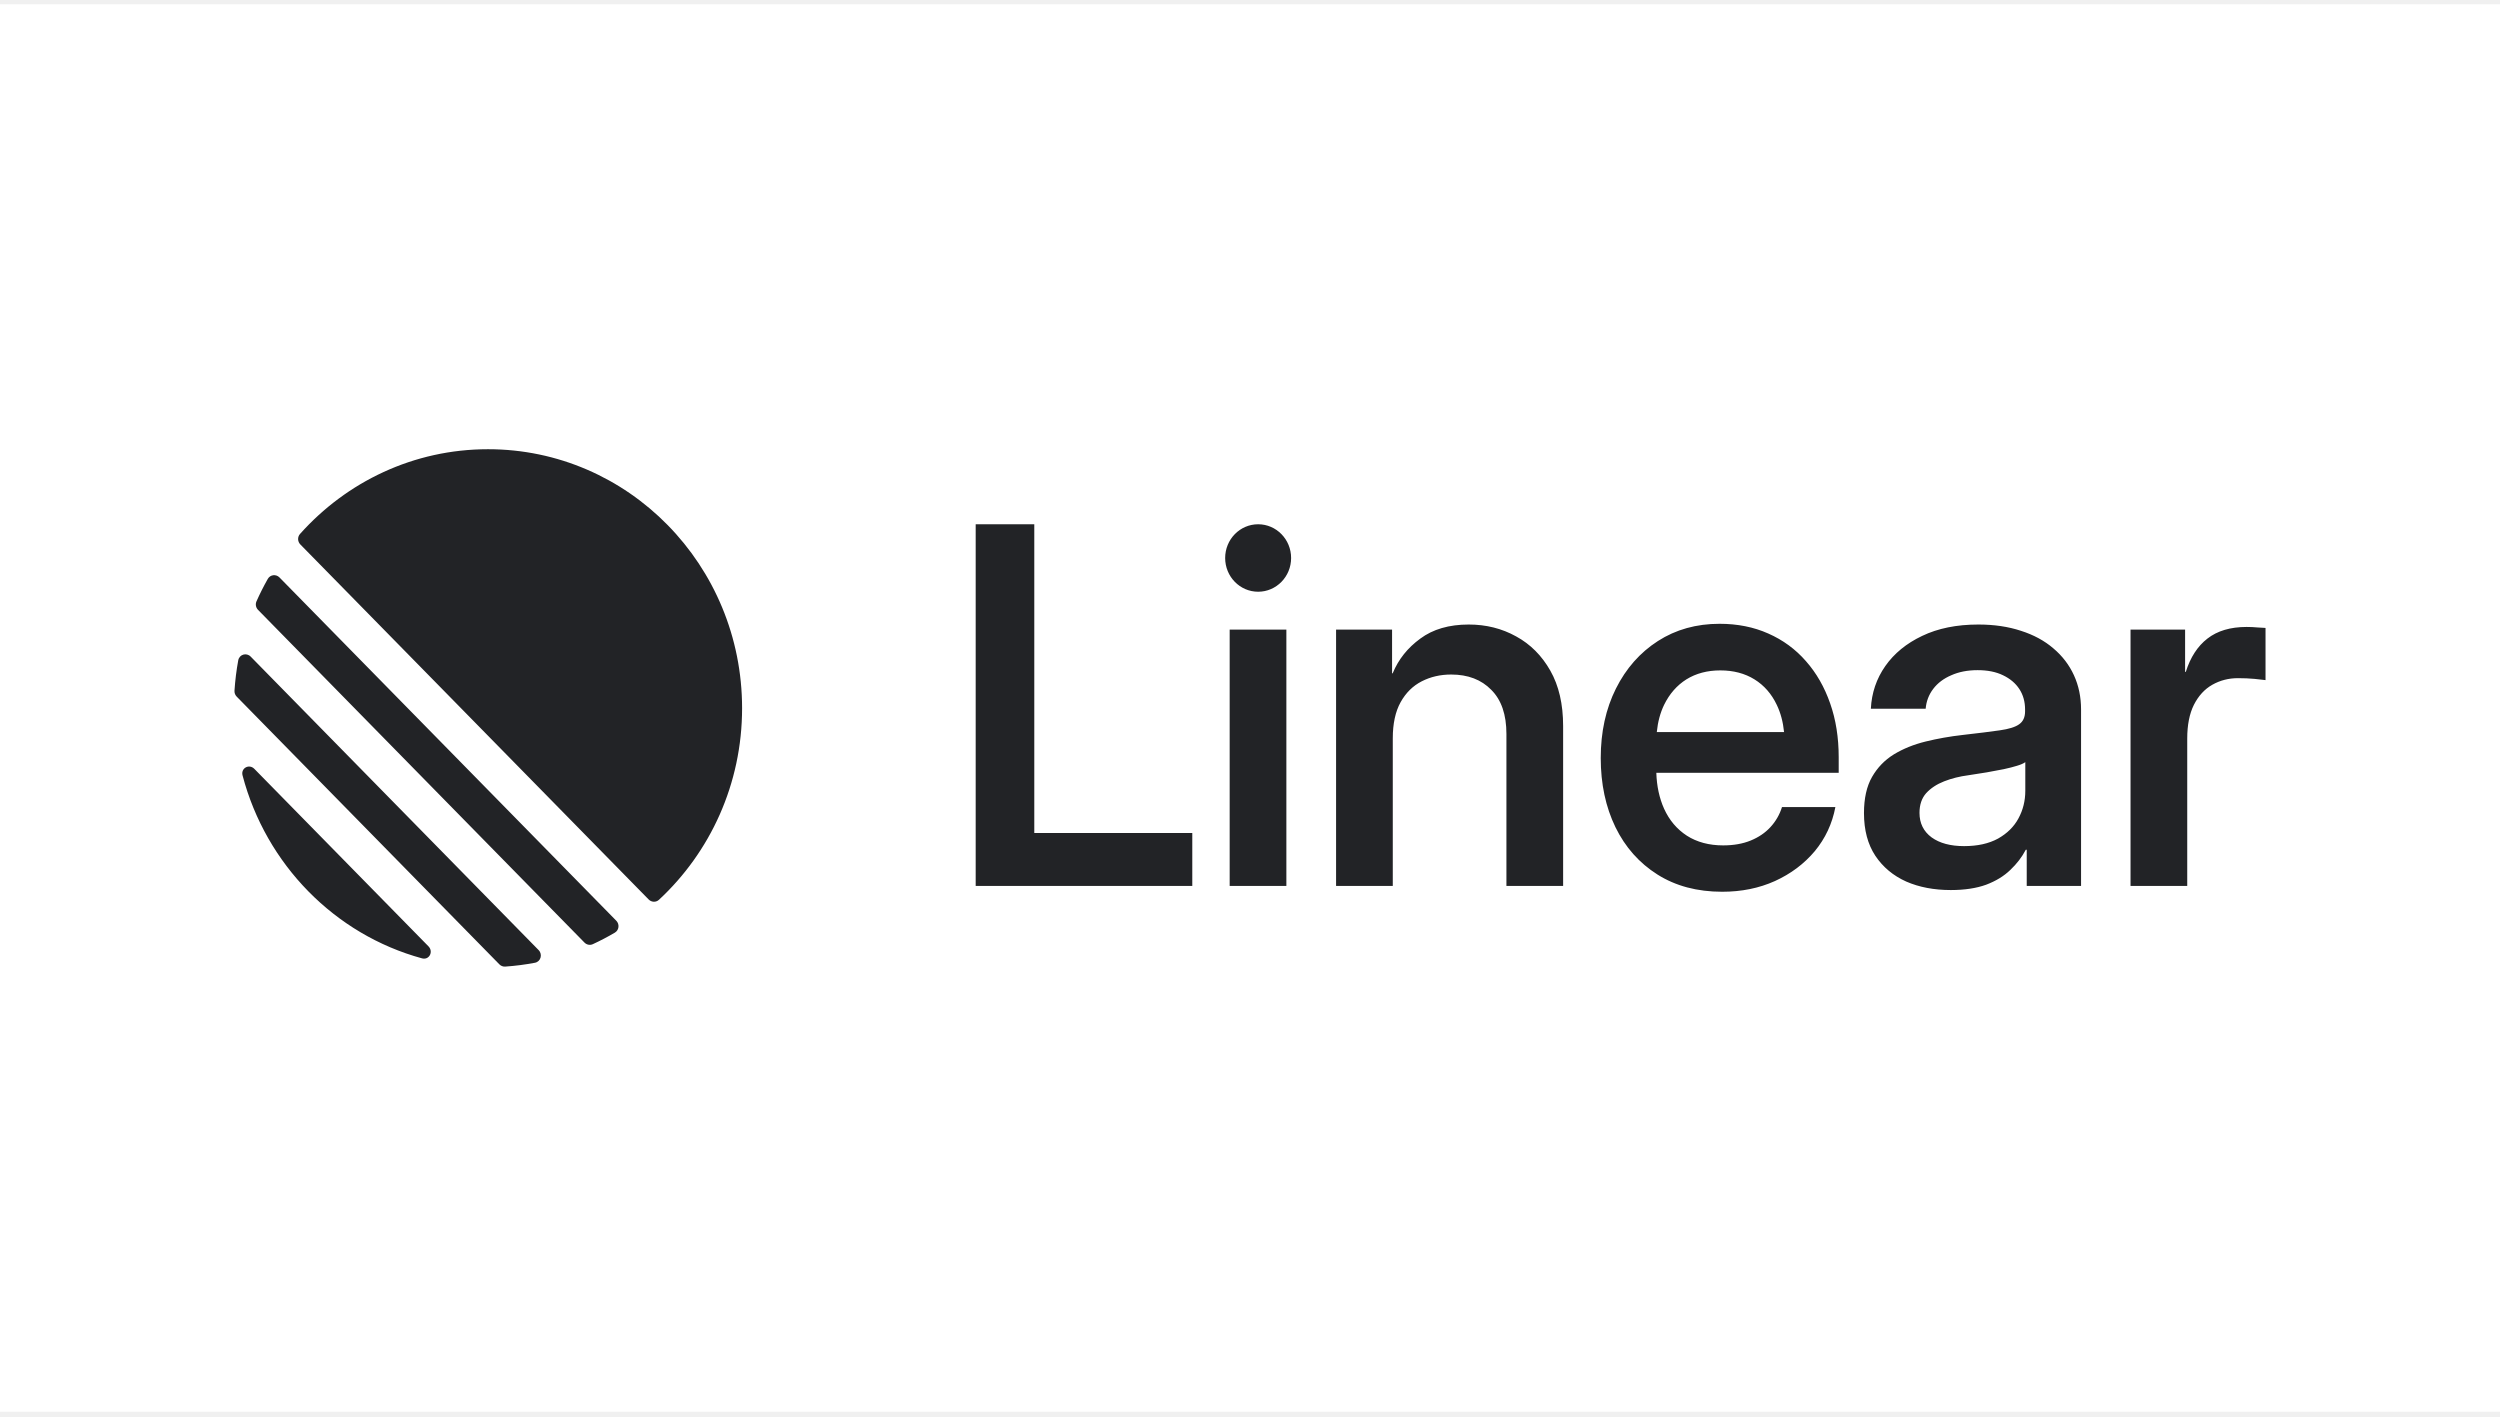
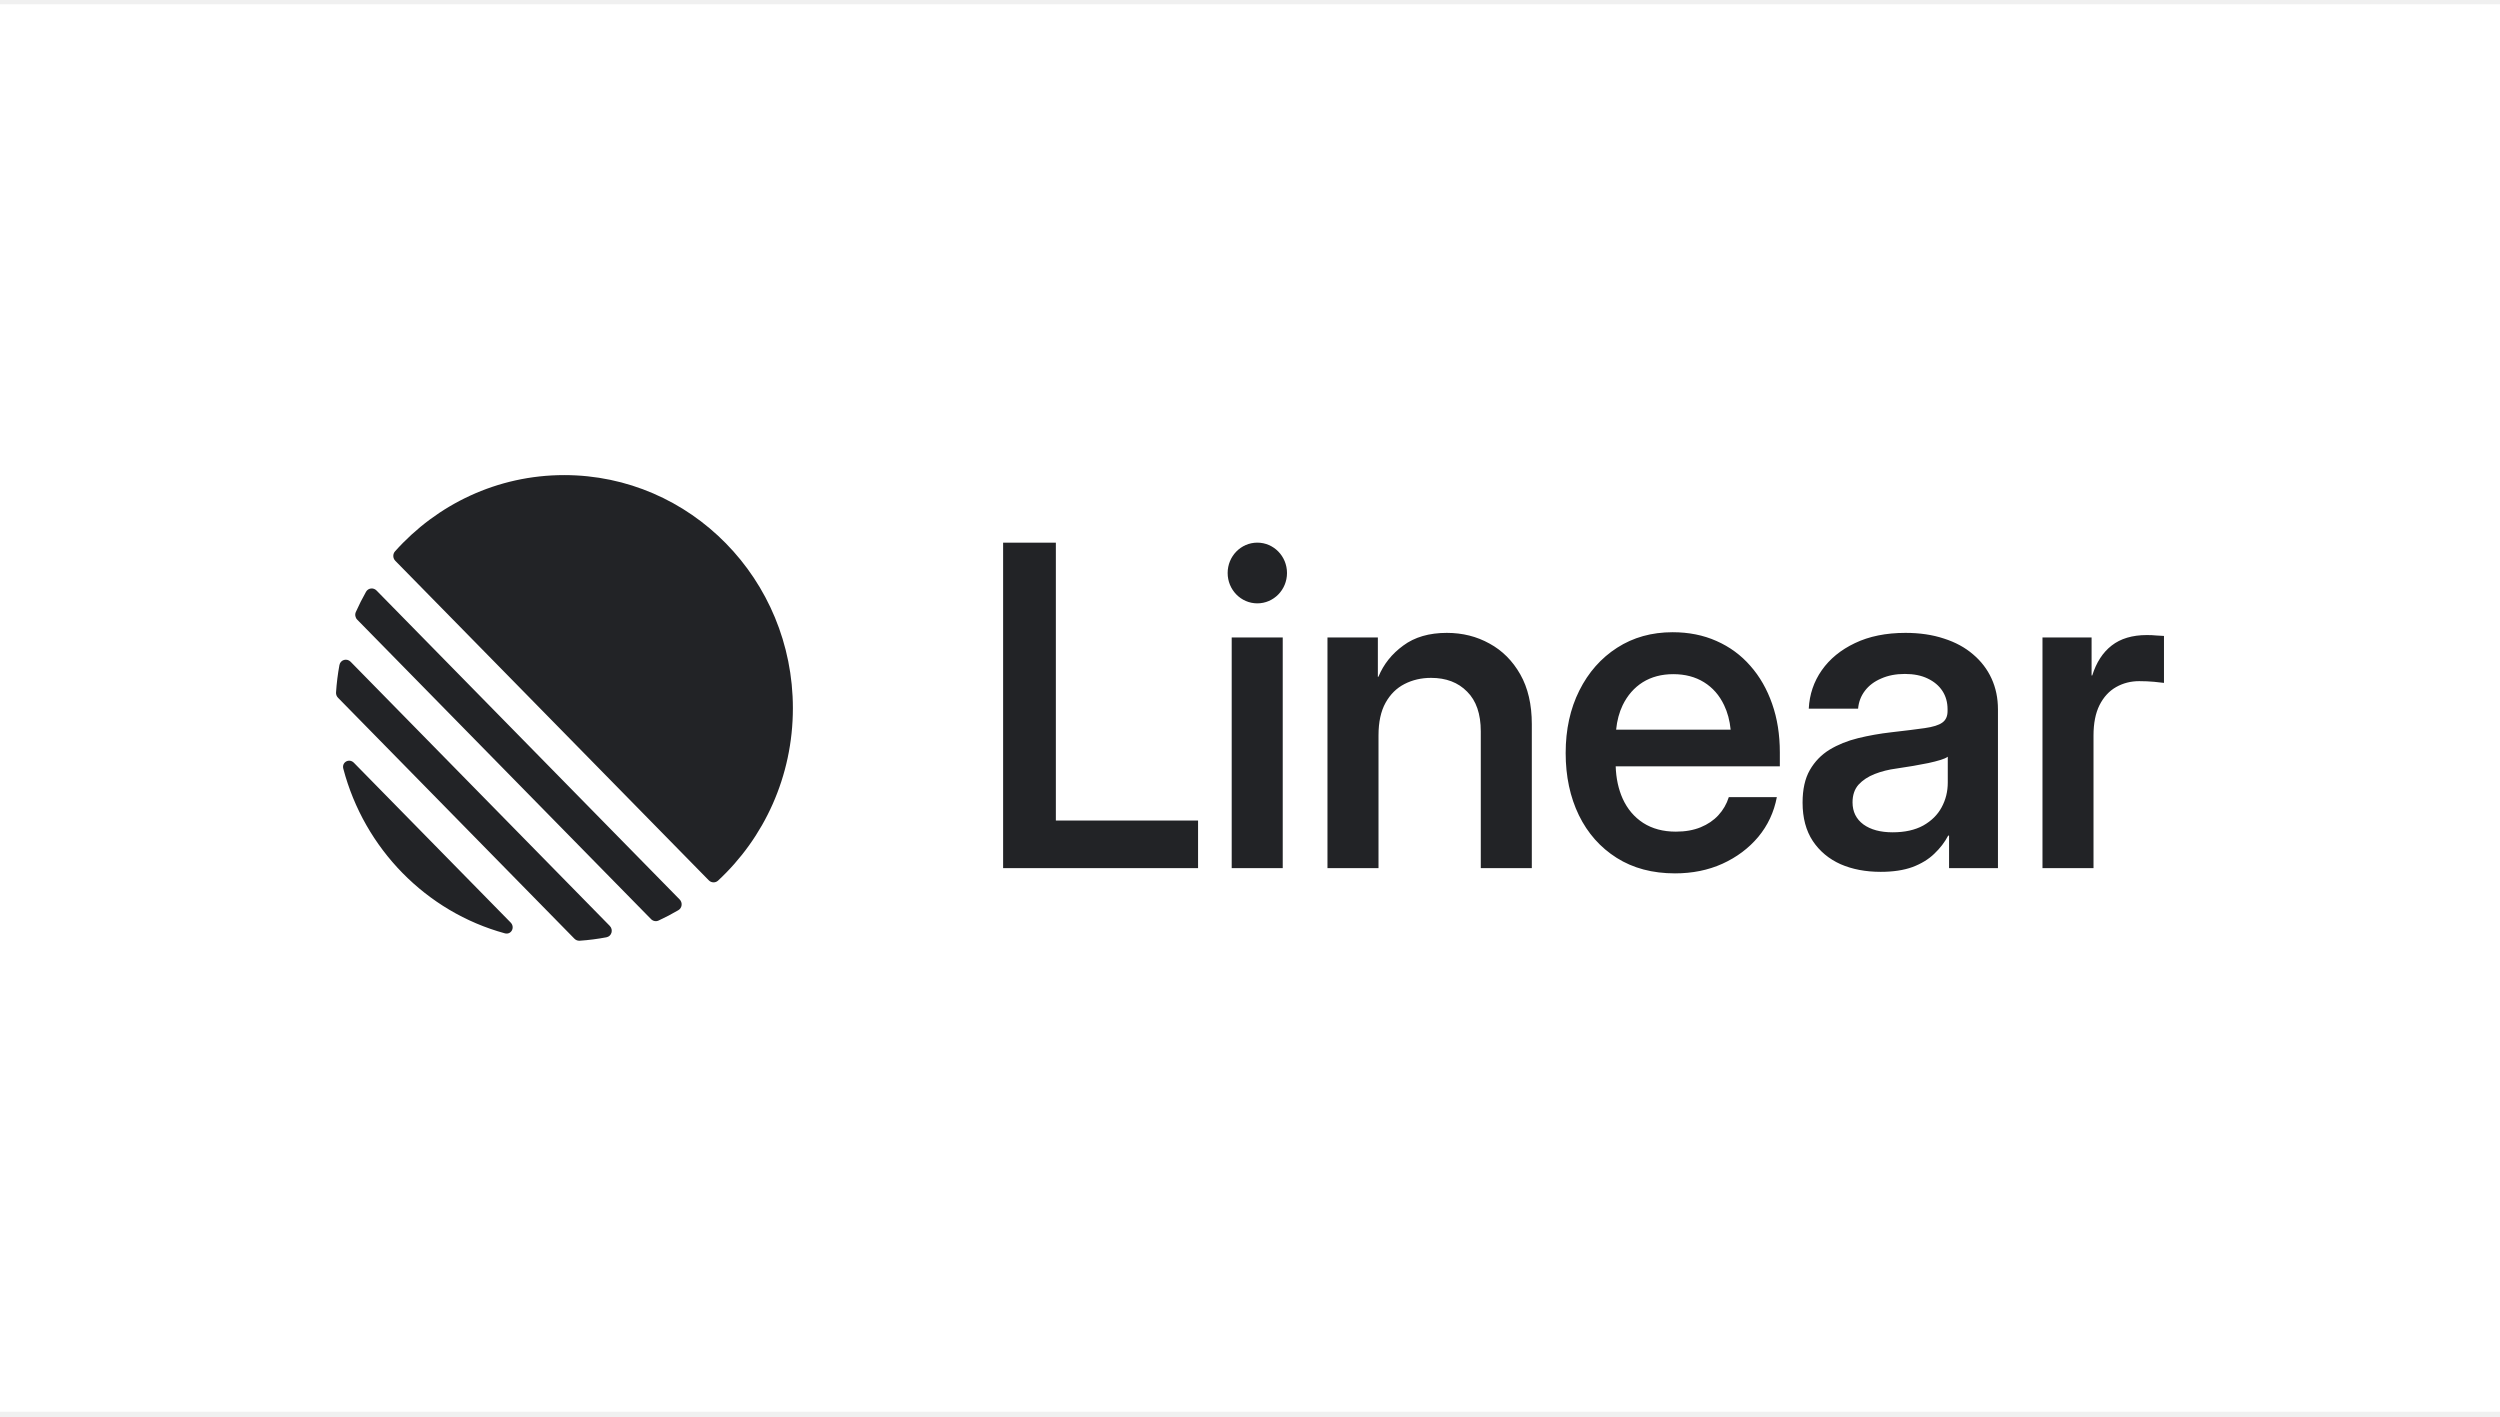
<svg xmlns="http://www.w3.org/2000/svg" width="512" height="290" viewBox="0 0 512 290" fill="none">
  <rect width="512" height="288.257" transform="translate(0 0.871315)" fill="white" />
  <g clip-path="url(#clip0_1_11)">
-     <path fill-rule="evenodd" clip-rule="evenodd" d="M61.444 109.354C60.894 109.969 60.931 110.913 61.508 111.502L132.846 184.212C133.424 184.8 134.35 184.837 134.954 184.277C145.414 174.576 151.98 160.589 151.98 145.038C151.98 115.746 128.682 92 99.942 92C84.685 92 70.962 98.692 61.444 109.354ZM52.528 123.153C52.264 123.745 52.397 124.44 52.848 124.9L119.701 193.038C120.152 193.498 120.834 193.634 121.415 193.365C122.959 192.651 124.463 191.862 125.923 191.004C126.79 190.493 126.923 189.287 126.215 188.565L57.237 118.261C56.529 117.539 55.345 117.674 54.844 118.558C54.002 120.046 53.228 121.579 52.528 123.153ZM48.472 142.664C48.159 142.345 47.992 141.905 48.022 141.455C48.16 139.346 48.419 137.272 48.791 135.238C49.015 134.018 50.477 133.595 51.338 134.472L110.309 194.578C111.17 195.455 110.754 196.945 109.558 197.173C107.562 197.553 105.527 197.817 103.458 197.958C103.017 197.987 102.585 197.818 102.272 197.499L48.472 142.664ZM52.091 157.464C51.016 156.369 49.282 157.313 49.676 158.809C54.47 177.034 68.551 191.385 86.432 196.271C87.899 196.673 88.825 194.905 87.751 193.81L52.091 157.464ZM257.666 121.187C261.397 121.187 264.42 118.094 264.42 114.279C264.42 110.463 261.397 107.37 257.666 107.37C253.937 107.37 250.913 110.463 250.913 114.279C250.913 118.094 253.937 121.187 257.666 121.187ZM199.82 181.437V107.374H211.822V170.601H244.181V181.437H199.82ZM285.242 151.215V181.437H273.629V128.947H285.096V137.944L285.242 137.844C286.408 135.028 288.287 132.675 290.879 130.786C293.469 128.864 296.773 127.903 300.791 127.903C304.354 127.903 307.592 128.715 310.509 130.339C313.424 131.929 315.755 134.265 317.505 137.347C319.254 140.429 320.128 144.207 320.128 148.68V181.437H308.516V150.321C308.516 146.344 307.479 143.329 305.406 141.274C303.366 139.186 300.629 138.143 297.194 138.143C294.992 138.143 292.983 138.607 291.17 139.534C289.356 140.462 287.914 141.887 286.845 143.809C285.776 145.731 285.242 148.2 285.242 151.215ZM390.391 180.542C393.047 181.702 396.092 182.282 399.525 182.282C402.344 182.282 404.756 181.918 406.765 181.189C408.774 180.426 410.425 179.416 411.721 178.156C413.049 176.897 414.102 175.522 414.88 174.031H415.074V181.437H426.201V145.3C426.201 142.749 425.714 140.413 424.743 138.292C423.772 136.171 422.363 134.332 420.516 132.774C418.702 131.217 416.499 130.024 413.907 129.195C411.317 128.334 408.401 127.903 405.162 127.903C400.724 127.903 396.886 128.682 393.646 130.239C390.439 131.764 387.929 133.818 386.114 136.403C384.301 138.988 383.313 141.904 383.15 145.151H394.375C394.504 143.627 395.023 142.268 395.93 141.075C396.837 139.882 398.068 138.954 399.623 138.292C401.178 137.596 402.975 137.248 405.016 137.248C407.057 137.248 408.79 137.596 410.215 138.292C411.672 138.988 412.79 139.932 413.567 141.125C414.345 142.318 414.734 143.71 414.734 145.3V145.698C414.734 146.891 414.329 147.769 413.519 148.332C412.742 148.896 411.413 149.31 409.535 149.575C407.688 149.84 405.162 150.155 401.955 150.52C399.331 150.818 396.805 151.265 394.375 151.862C391.946 152.458 389.775 153.336 387.864 154.496C385.985 155.656 384.495 157.197 383.394 159.119C382.292 161.041 381.742 163.51 381.742 166.525C381.742 170.005 382.519 172.921 384.074 175.273C385.629 177.593 387.735 179.349 390.391 180.542ZM409.195 171.744C407.316 172.771 405 173.285 402.247 173.285C399.461 173.285 397.241 172.689 395.59 171.496C393.937 170.27 393.112 168.596 393.112 166.475C393.112 164.819 393.565 163.476 394.472 162.449C395.412 161.422 396.642 160.61 398.165 160.014C399.687 159.417 401.339 159.003 403.121 158.771C404.416 158.572 405.68 158.373 406.911 158.174C408.142 157.942 409.292 157.727 410.361 157.528C411.43 157.296 412.337 157.064 413.082 156.832C413.86 156.6 414.426 156.352 414.782 156.087V161.952C414.782 164.007 414.313 165.895 413.373 167.619C412.466 169.309 411.073 170.684 409.195 171.744ZM436.333 181.437V128.947H447.508V137.596H447.654C448.593 134.613 450.067 132.343 452.075 130.786C454.116 129.195 456.789 128.4 460.093 128.4C460.903 128.4 461.632 128.433 462.279 128.5C462.96 128.533 463.527 128.566 463.98 128.599V139.286C463.559 139.22 462.813 139.137 461.745 139.037C460.676 138.938 459.543 138.888 458.343 138.888C456.432 138.888 454.684 139.335 453.096 140.23C451.509 141.125 450.245 142.5 449.306 144.356C448.399 146.179 447.946 148.482 447.946 151.265V181.437H436.333ZM251.836 181.437V128.947H263.449V181.437H251.836ZM339.443 179.101C343.169 181.454 347.591 182.63 352.709 182.63C356.661 182.63 360.256 181.901 363.495 180.443C366.767 178.952 369.488 176.914 371.658 174.329C373.829 171.711 375.238 168.696 375.886 165.282H364.954C364.467 166.84 363.673 168.215 362.572 169.408C361.504 170.568 360.159 171.479 358.54 172.142C356.92 172.805 355.041 173.136 352.903 173.136C350.02 173.136 347.542 172.473 345.469 171.148C343.429 169.822 341.874 167.983 340.805 165.63C339.834 163.465 339.304 161.013 339.215 158.274H376.566V155.092C376.566 151.05 375.983 147.371 374.817 144.058C373.651 140.711 371.998 137.828 369.86 135.409C367.723 132.956 365.148 131.068 362.135 129.742C359.155 128.417 355.835 127.754 352.174 127.754C347.413 127.754 343.202 128.93 339.541 131.283C335.88 133.636 333.014 136.883 330.94 141.026C328.868 145.168 327.831 149.906 327.831 155.242C327.831 160.544 328.835 165.266 330.844 169.408C332.852 173.517 335.719 176.748 339.443 179.101ZM363.884 144.356C362.815 142.102 361.293 140.363 359.317 139.137C357.341 137.911 355.009 137.298 352.32 137.298C349.663 137.298 347.347 137.911 345.371 139.137C343.429 140.363 341.906 142.102 340.805 144.356C340.018 145.988 339.521 147.844 339.313 149.923H365.375C365.167 147.844 364.67 145.988 363.884 144.356Z" fill="#222326" />
+     <path fill-rule="evenodd" clip-rule="evenodd" d="M80.899 112.918C80.405 113.472 80.438 114.322 80.957 114.852L145.162 180.291C145.681 180.82 146.515 180.854 147.058 180.35C156.473 171.618 162.382 159.03 162.382 145.035C162.382 118.672 141.414 97.3 115.548 97.3C101.817 97.3 89.466 103.323 80.899 112.918ZM72.875 125.337C72.638 125.871 72.757 126.496 73.163 126.91L133.331 188.234C133.737 188.648 134.35 188.77 134.873 188.529C136.263 187.886 137.617 187.176 138.93 186.403C139.711 185.944 139.831 184.858 139.193 184.209L77.113 120.935C76.476 120.285 75.41 120.407 74.96 121.202C74.202 122.541 73.505 123.921 72.875 125.337ZM69.225 142.897C68.943 142.61 68.793 142.215 68.82 141.809C68.944 139.912 69.177 138.045 69.512 136.214C69.713 135.117 71.029 134.736 71.804 135.525L124.878 189.62C125.653 190.41 125.279 191.751 124.202 191.956C122.406 192.298 120.574 192.535 118.712 192.662C118.315 192.689 117.927 192.536 117.645 192.249L69.225 142.897ZM72.482 156.218C71.515 155.232 69.954 156.082 70.308 157.428C74.623 173.83 87.296 186.747 103.388 191.144C104.709 191.505 105.543 189.915 104.576 188.929L72.482 156.218ZM257.499 123.568C260.857 123.568 263.578 120.785 263.578 117.351C263.578 113.917 260.857 111.133 257.499 111.133C254.143 111.133 251.422 113.917 251.422 117.351C251.422 120.785 254.143 123.568 257.499 123.568ZM205.438 177.793V111.137H216.24V168.041H245.363V177.793H205.438ZM282.318 150.594V177.793H271.866V130.552H282.186V138.649L282.318 138.56C283.367 136.025 285.058 133.907 287.391 132.207C289.722 130.478 292.696 129.613 296.312 129.613C299.518 129.613 302.433 130.343 305.058 131.805C307.681 133.236 309.78 135.339 311.354 138.113C312.928 140.886 313.716 144.286 313.716 148.312V177.793H303.264V149.789C303.264 146.21 302.331 143.496 300.466 141.647C298.629 139.768 296.166 138.828 293.075 138.828C291.093 138.828 289.285 139.246 287.653 140.081C286.02 140.916 284.723 142.198 283.761 143.928C282.799 145.658 282.318 147.88 282.318 150.594ZM376.952 176.988C379.342 178.032 382.083 178.554 385.173 178.554C387.709 178.554 389.881 178.226 391.688 177.57C393.497 176.884 394.983 175.974 396.149 174.841C397.344 173.707 398.292 172.47 398.992 171.128H399.167V177.793H409.181V145.27C409.181 142.974 408.743 140.871 407.869 138.963C406.995 137.054 405.726 135.399 404.064 133.997C402.432 132.595 400.449 131.521 398.117 130.776C395.785 130 393.161 129.613 390.246 129.613C386.252 129.613 382.797 130.314 379.881 131.715C376.995 133.087 374.736 134.936 373.103 137.263C371.471 139.589 370.581 142.213 370.435 145.136H380.538C380.654 143.764 381.121 142.541 381.937 141.468C382.753 140.394 383.861 139.559 385.261 138.963C386.66 138.336 388.277 138.023 390.115 138.023C391.951 138.023 393.511 138.336 394.794 138.963C396.105 139.589 397.111 140.439 397.811 141.512C398.511 142.586 398.861 143.839 398.861 145.27V145.628C398.861 146.702 398.496 147.492 397.768 147.999C397.067 148.506 395.872 148.879 394.182 149.118C392.519 149.356 390.246 149.639 387.359 149.968C384.998 150.236 382.724 150.639 380.538 151.175C378.351 151.712 376.398 152.503 374.677 153.546C372.987 154.59 371.646 155.977 370.654 157.707C369.663 159.437 369.168 161.659 369.168 164.373C369.168 167.504 369.867 170.129 371.267 172.246C372.666 174.334 374.561 175.914 376.952 176.988ZM393.876 169.07C392.184 169.994 390.1 170.457 387.622 170.457C385.115 170.457 383.117 169.92 381.631 168.846C380.144 167.743 379.4 166.237 379.4 164.328C379.4 162.837 379.808 161.629 380.625 160.704C381.471 159.78 382.578 159.049 383.948 158.512C385.319 157.975 386.805 157.603 388.408 157.394C389.575 157.215 390.712 157.036 391.82 156.857C392.927 156.648 393.963 156.454 394.925 156.275C395.887 156.067 396.703 155.858 397.373 155.649C398.074 155.44 398.584 155.217 398.904 154.978V160.257C398.904 162.106 398.482 163.806 397.636 165.357C396.819 166.878 395.566 168.115 393.876 169.07ZM418.3 177.793V130.552H428.357V138.336H428.489C429.334 135.652 430.66 133.609 432.468 132.207C434.304 130.776 436.71 130.06 439.683 130.06C440.413 130.06 441.069 130.09 441.651 130.15C442.264 130.179 442.774 130.209 443.182 130.239V139.857C442.803 139.798 442.132 139.723 441.171 139.634C440.209 139.544 439.188 139.499 438.109 139.499C436.389 139.499 434.815 139.902 433.386 140.707C431.958 141.512 430.82 142.75 429.975 144.42C429.159 146.061 428.751 148.133 428.751 150.639V177.793H418.3ZM252.252 177.793V130.552H262.704V177.793H252.252ZM331.099 175.691C334.452 177.808 338.432 178.867 343.038 178.867C346.595 178.867 349.83 178.211 352.746 176.899C355.691 175.557 358.139 173.722 360.093 171.396C362.046 169.04 363.314 166.326 363.897 163.254H354.058C353.62 164.656 352.906 165.894 351.915 166.967C350.953 168.011 349.743 168.831 348.286 169.428C346.828 170.024 345.137 170.322 343.213 170.322C340.618 170.322 338.388 169.726 336.522 168.533C334.686 167.34 333.286 165.685 332.324 163.567C331.451 161.618 330.974 159.411 330.893 156.946H364.51V154.083C364.51 150.445 363.984 147.134 362.935 144.152C361.886 141.14 360.399 138.545 358.474 136.368C356.551 134.161 354.233 132.461 351.522 131.268C348.839 130.075 345.851 129.479 342.557 129.479C338.272 129.479 334.482 130.537 331.187 132.655C327.892 134.772 325.313 137.695 323.446 141.423C321.581 145.151 320.648 149.416 320.648 154.217C320.648 158.989 321.552 163.239 323.359 166.967C325.167 170.665 327.747 173.573 331.099 175.691ZM353.096 144.42C352.134 142.392 350.763 140.827 348.985 139.723C347.207 138.62 345.108 138.068 342.688 138.068C340.297 138.068 338.213 138.62 336.434 139.723C334.686 140.827 333.315 142.392 332.324 144.42C331.617 145.889 331.169 147.559 330.982 149.431H354.437C354.25 147.559 353.803 145.889 353.096 144.42Z" fill="#222326" />
  </g>
  <defs>
    <clipPath id="clip0_1_11">
-       <rect width="416" height="106" fill="white" transform="translate(48 92)" />
+       <rect width="374.4" height="95.4" fill="white" transform="translate(68.8 97.3)" />
    </clipPath>
  </defs>
</svg>
